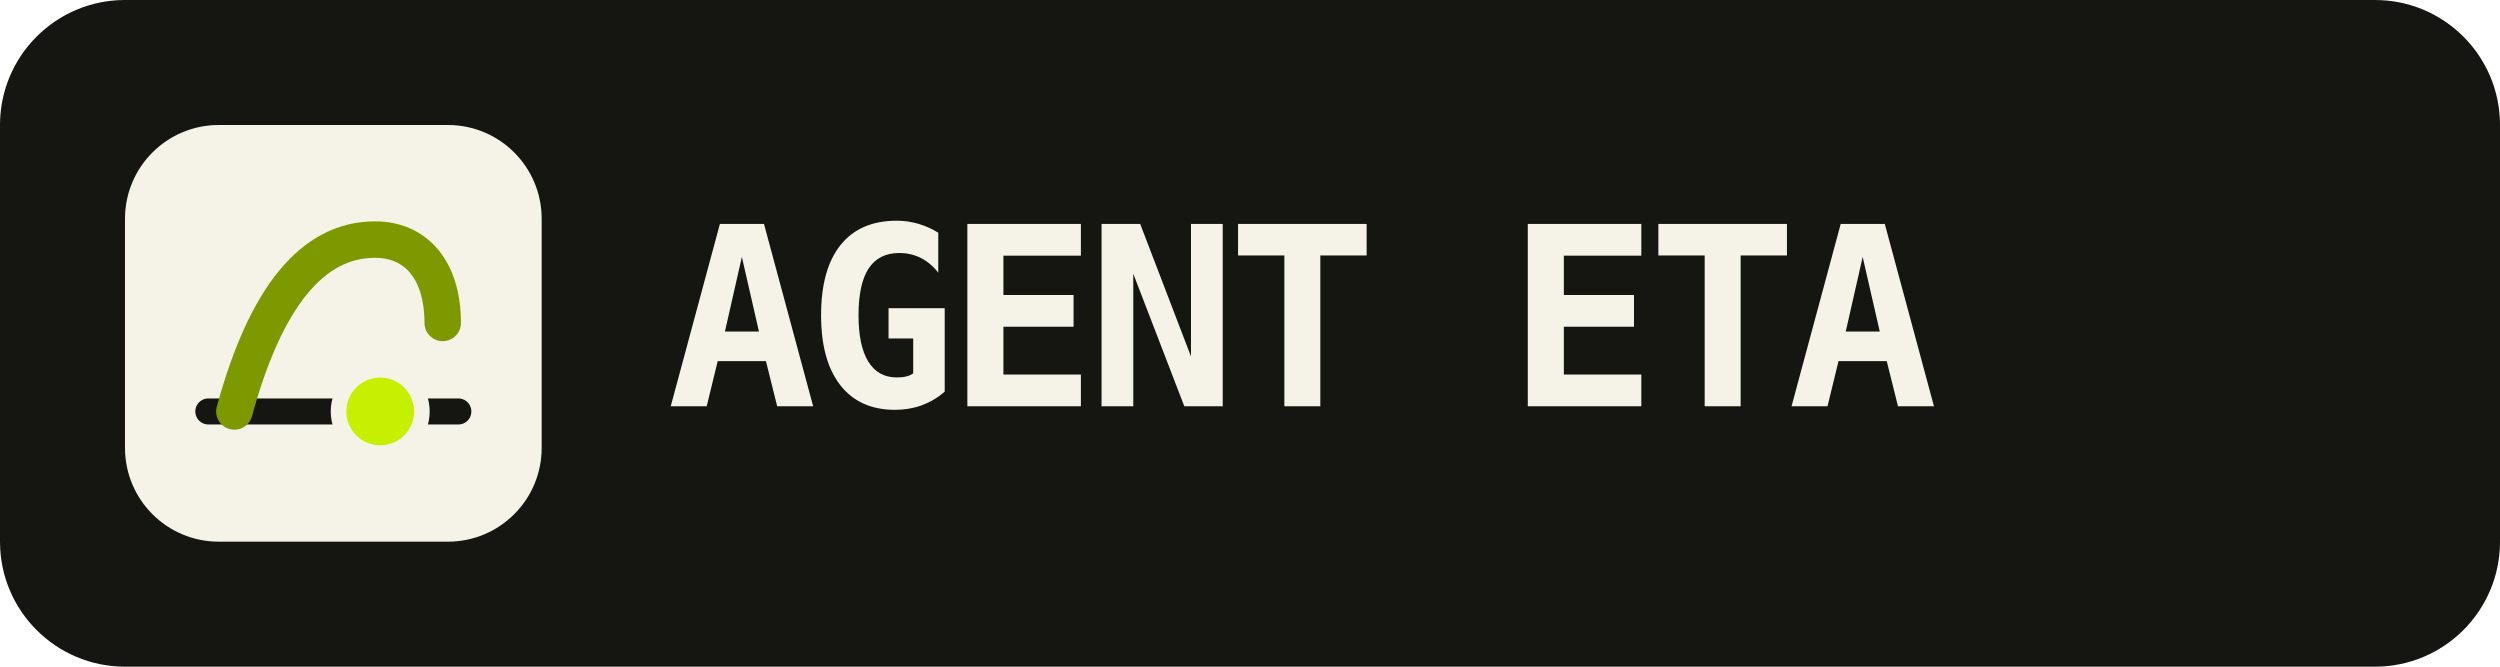
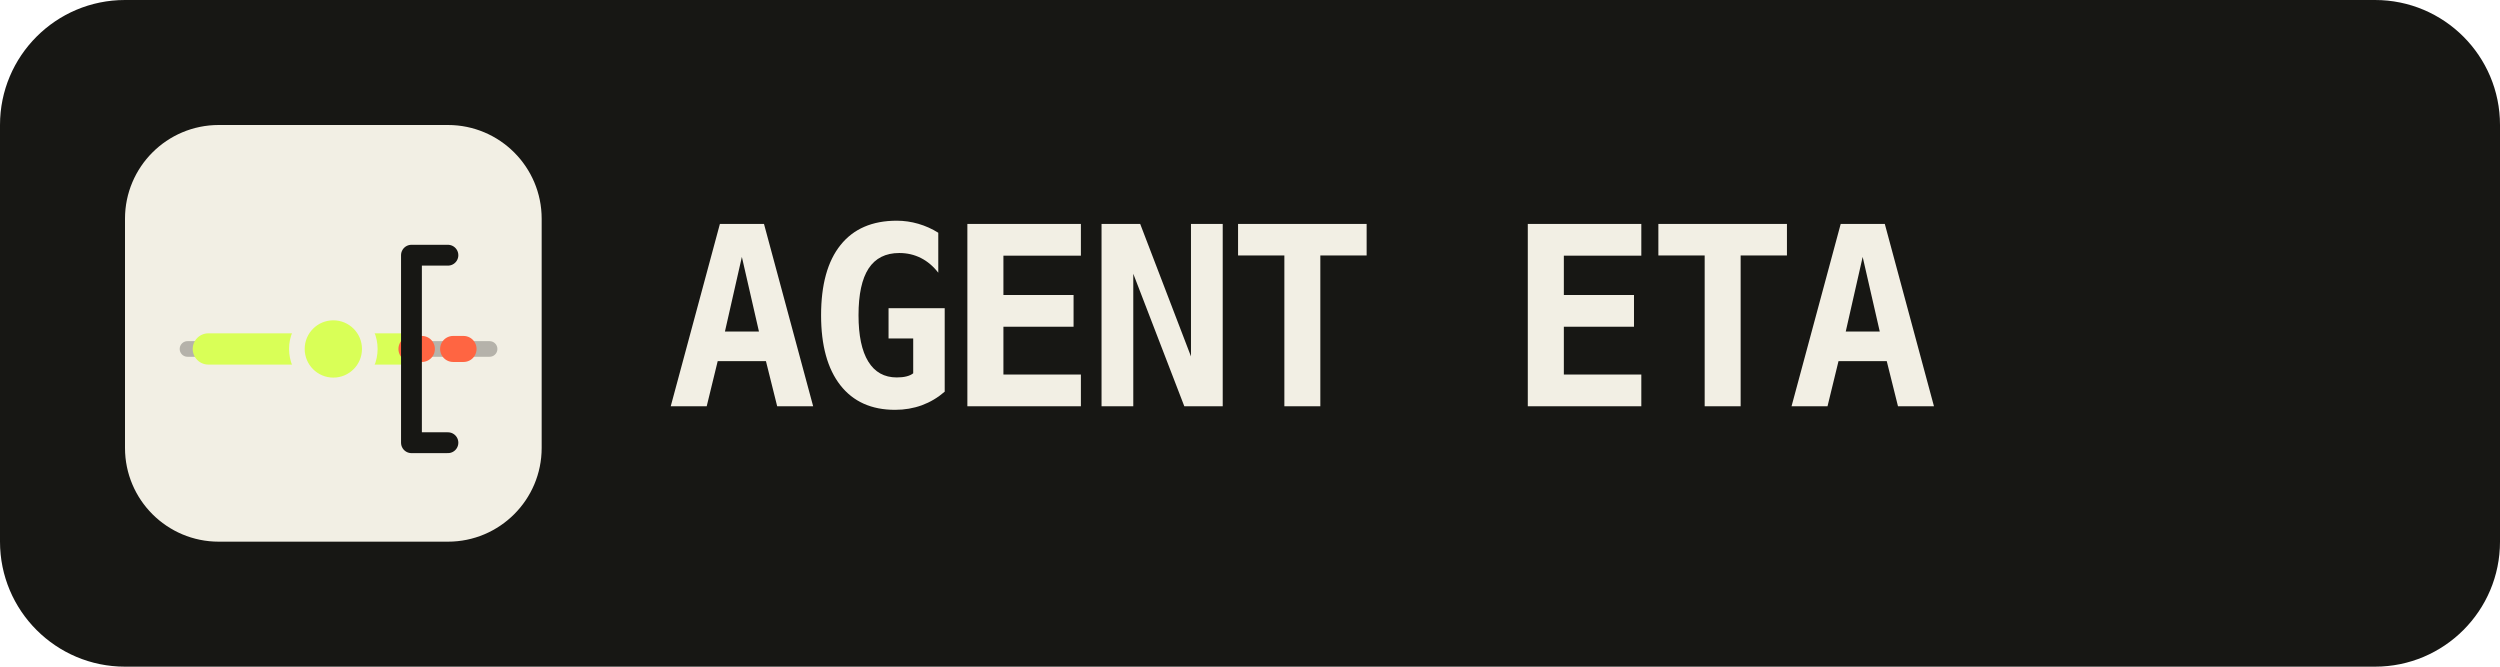
<svg xmlns="http://www.w3.org/2000/svg" viewBox="0 0 480 128" role="img" aria-labelledby="title">
-   <rect width="480" height="128" rx="24" fill="#151611" />
+   <rect width="480" height="128" rx="24" fill="#171714" />
  <g transform="translate(24 24)">
-     <rect width="80" height="80" rx="18" fill="#F5F2E8" />
-     <path d="M16 55h48" stroke="#151611" stroke-width="5" stroke-linecap="round" />
-     <path d="M21 55c6-22 15-33 27-33 8 0 13 6 13 16" fill="none" stroke="#7E9900" stroke-width="7" stroke-linecap="round" />
-     <circle cx="49" cy="55" r="8" fill="#C7F000" stroke="#F5F2E8" stroke-width="3" />
+     <rect width="80" height="80" rx="18" fill="#F2EFE4" />
+     <path d="M12 43h58" fill="none" stroke="#171714" stroke-opacity=".28" stroke-width="3" stroke-linecap="round" />
+     <path d="M16 43h39" fill="none" stroke="#D9FF57" stroke-width="6" stroke-linecap="round" />
+     <path d="M55 43h15" fill="none" stroke="#FF6542" stroke-width="5" stroke-linecap="round" stroke-dasharray="2 6" />
+     <circle cx="40" cy="43" r="7" fill="#D9FF57" stroke="#F2EFE4" stroke-width="3" />
+     <path d="M55 25v36m0-36h7m-7 36h7" fill="none" stroke="#171714" stroke-width="4" stroke-linecap="round" stroke-linejoin="round" />
  </g>
-   <text x="128" y="78" fill="#F5F2E8" font-family="ui-monospace, SFMono-Regular, Menlo, monospace" font-size="48" font-weight="700" letter-spacing="-2">AGENT ETA</text>
+   <text x="128" y="78" fill="#F2EFE4" font-family="ui-monospace, SFMono-Regular, Menlo, monospace" font-size="48" font-weight="700" letter-spacing="-2">AGENT ETA</text>
</svg>
